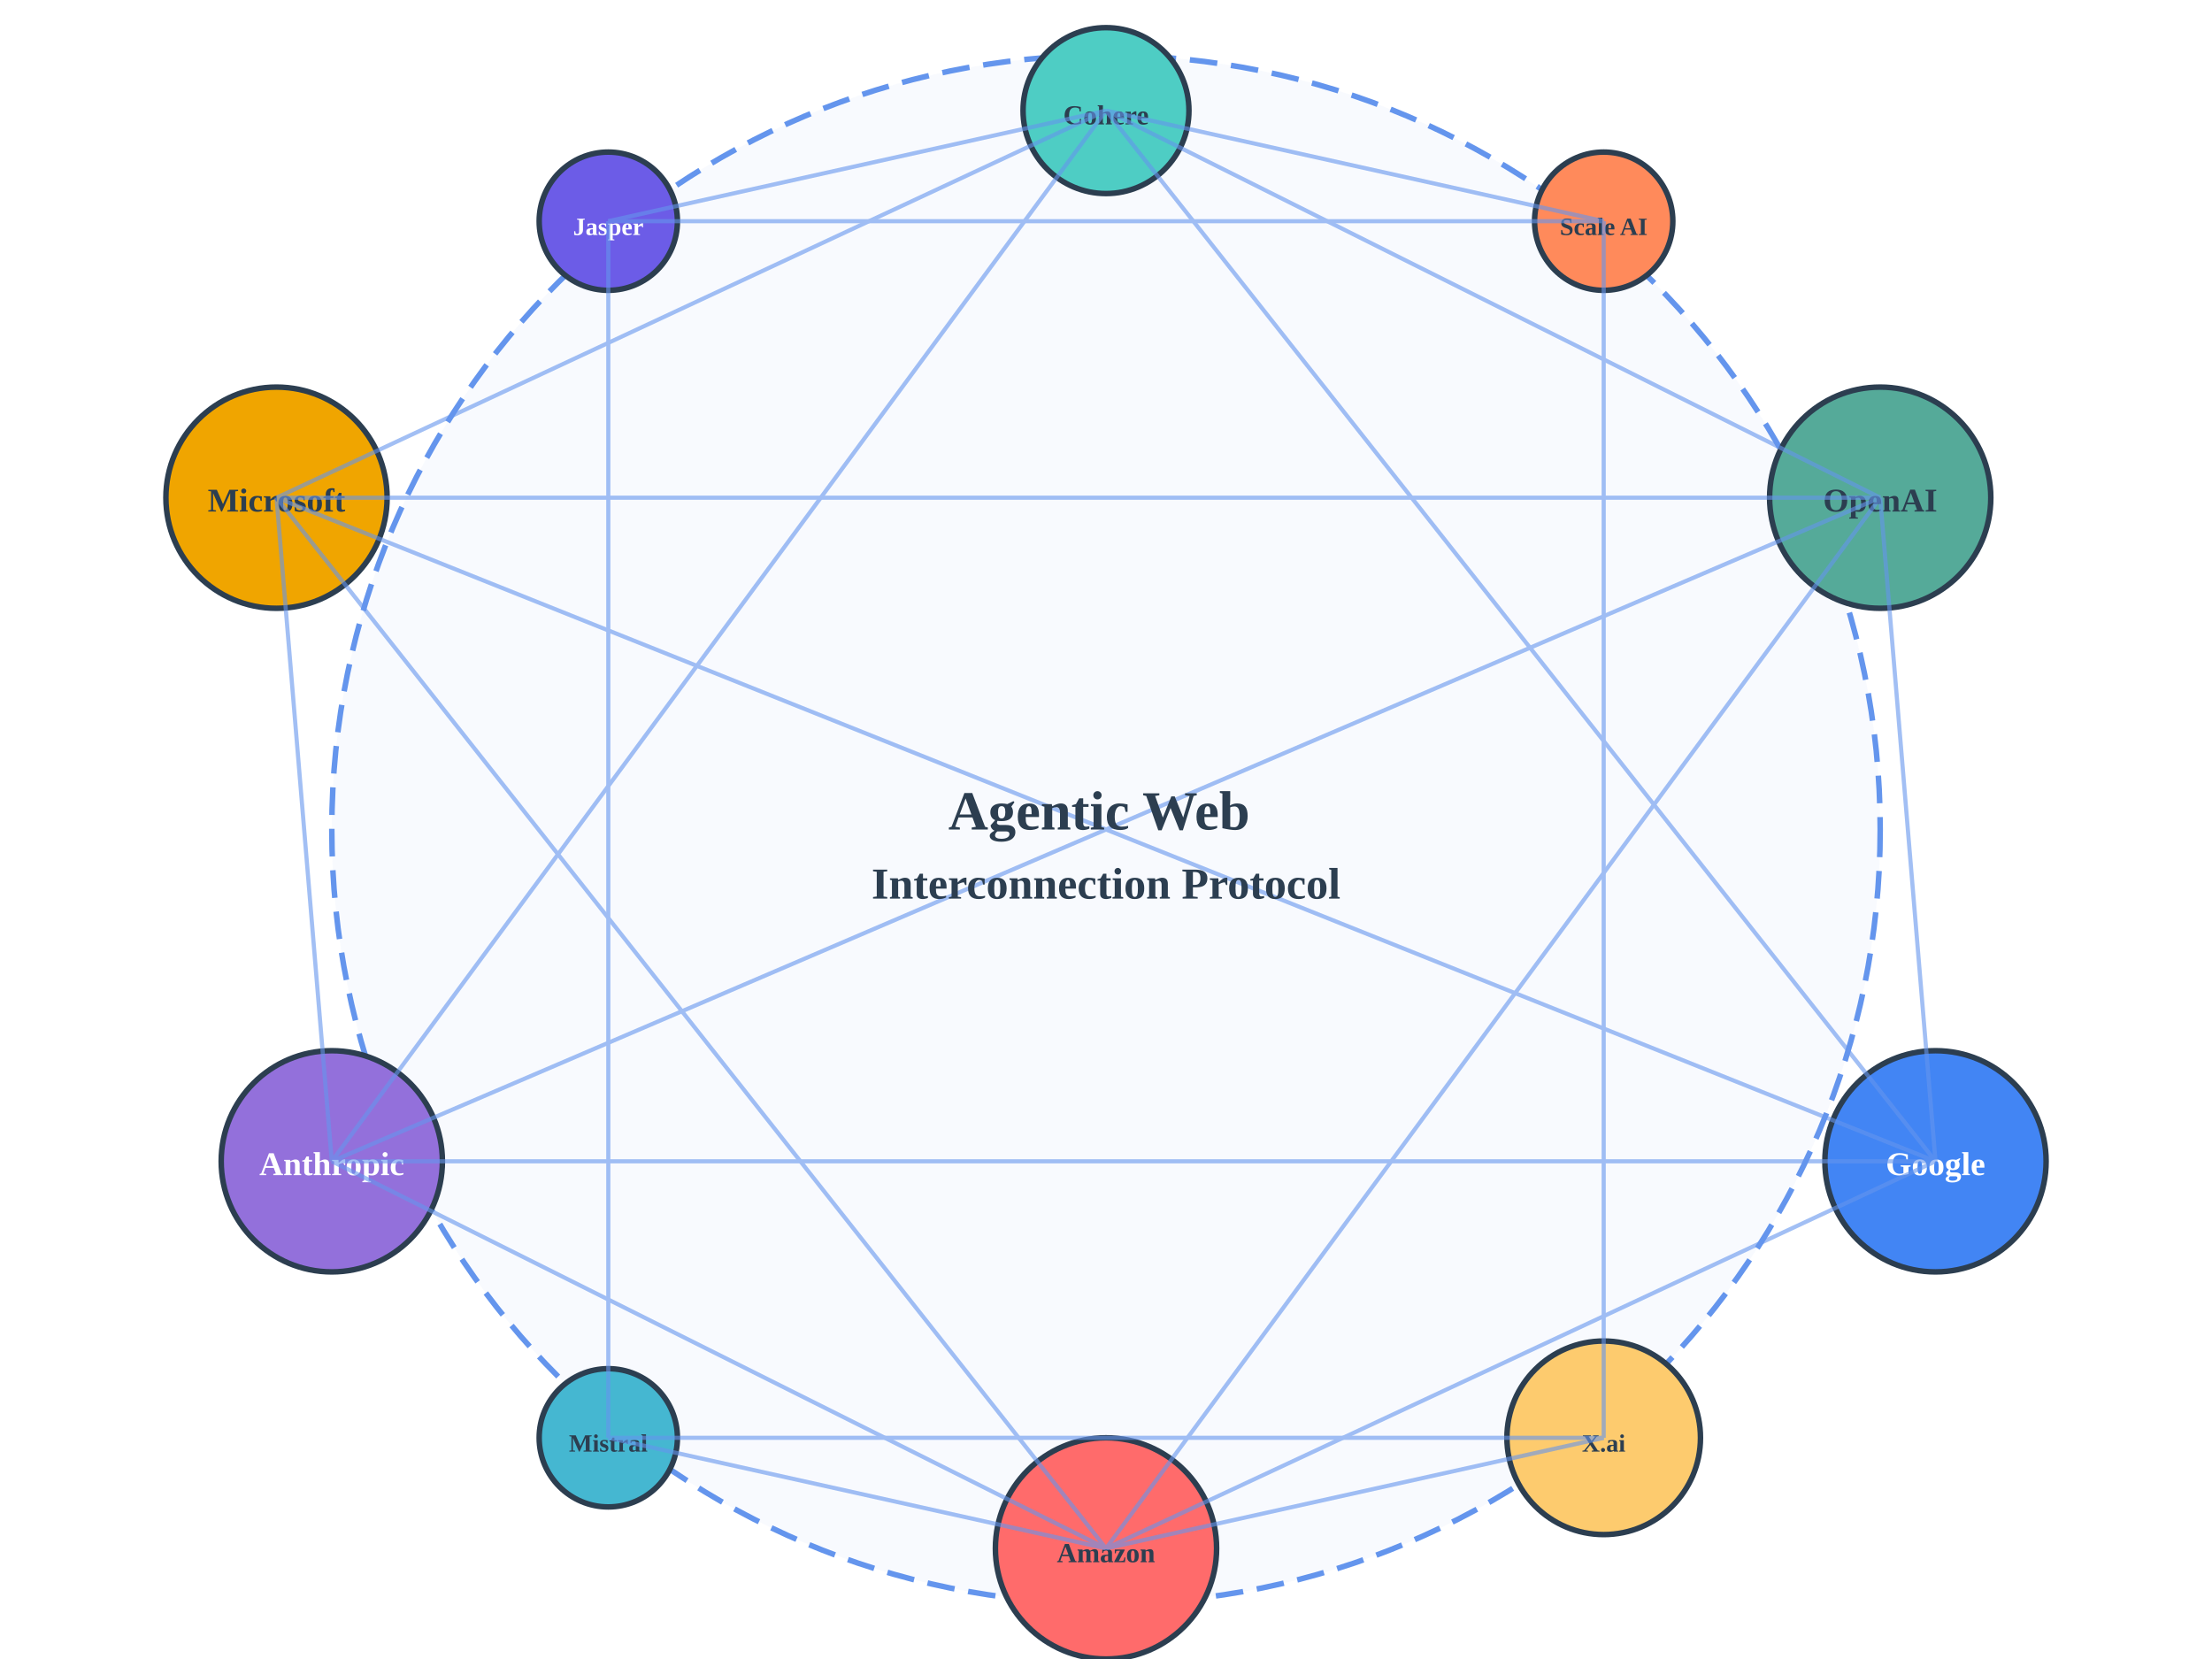
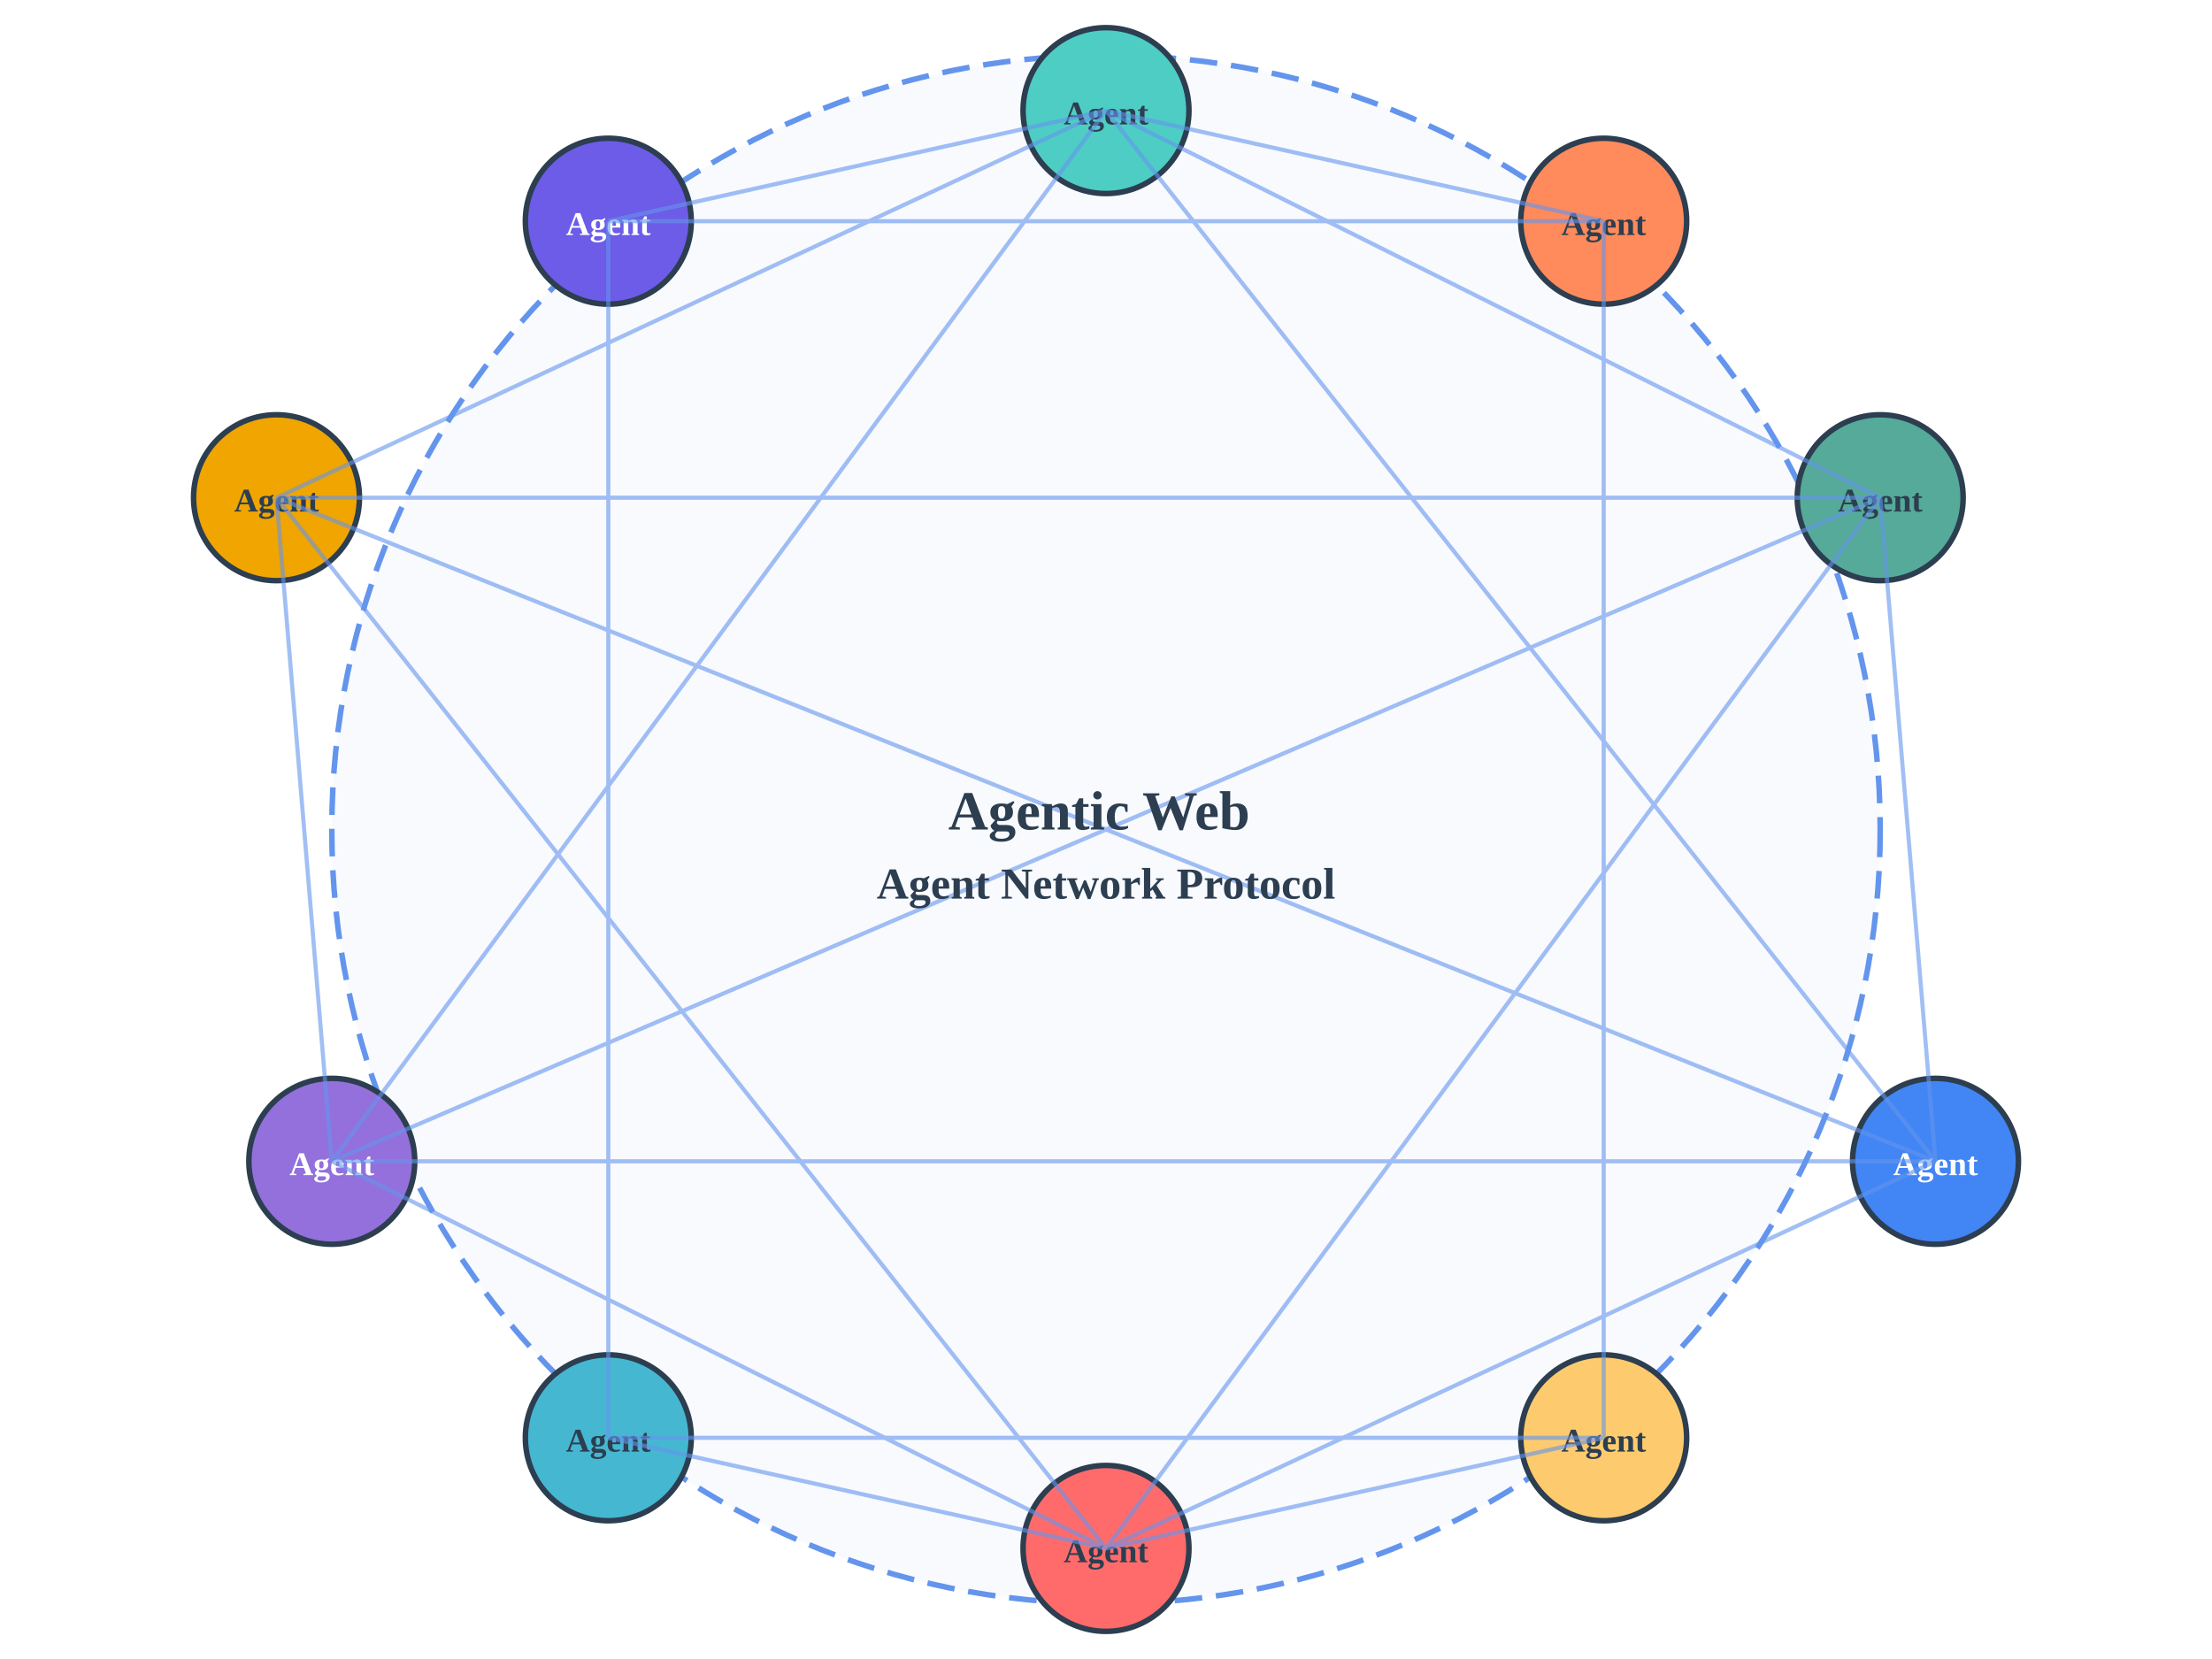
<svg xmlns="http://www.w3.org/2000/svg" viewBox="0 0 800 600">
  <rect width="100%" height="100%" fill="#ffffff" />
  <circle cx="400" cy="300" r="280" fill="rgba(100,149,237,0.05)" stroke="#6495ED" stroke-width="2" stroke-dasharray="10,5" />
  <g>
-     <circle cx="680" cy="180" r="40" fill="#5A9" stroke="#2C3E50" stroke-width="2" />
-     <text x="680" y="180" text-anchor="middle" dy="5" fill="#2C3E50" font-weight="bold">OpenAI</text>
-     <circle cx="700" cy="420" r="40" fill="#4285F4" stroke="#2C3E50" stroke-width="2" />
-     <text x="700" y="420" text-anchor="middle" dy="5" fill="white" font-weight="bold">Google</text>
-     <circle cx="120" cy="420" r="40" fill="#9370DB" stroke="#2C3E50" stroke-width="2" />
-     <text x="120" y="420" text-anchor="middle" dy="5" fill="white" font-weight="bold">Anthropic</text>
-     <circle cx="100" cy="180" r="40" fill="#F0A500" stroke="#2C3E50" stroke-width="2" />
-     <text x="100" y="180" text-anchor="middle" dy="5" fill="#2C3E50" font-weight="bold">Microsoft</text>
-     <circle cx="400" cy="560" r="40" fill="#FF6B6B" stroke="#2C3E50" stroke-width="2" />
-     <text x="400" y="560" text-anchor="middle" dy="5" fill="#2C3E50" font-weight="bold" font-size="10">Amazon</text>
+     <circle cx="680" cy="180" r="30" fill="#5A9" stroke="#2C3E50" stroke-width="2" />
+     <text x="680" y="180" text-anchor="middle" dy="5" fill="#2C3E50" font-weight="bold">Agent</text>
+     <circle cx="700" cy="420" r="30" fill="#4285F4" stroke="#2C3E50" stroke-width="2" />
+     <text x="700" y="420" text-anchor="middle" dy="5" fill="white" font-weight="bold">Agent</text>
+     <circle cx="120" cy="420" r="30" fill="#9370DB" stroke="#2C3E50" stroke-width="2" />
+     <text x="120" y="420" text-anchor="middle" dy="5" fill="white" font-weight="bold">Agent</text>
+     <circle cx="100" cy="180" r="30" fill="#F0A500" stroke="#2C3E50" stroke-width="2" />
+     <text x="100" y="180" text-anchor="middle" dy="5" fill="#2C3E50" font-weight="bold">Agent</text>
+     <circle cx="400" cy="560" r="30" fill="#FF6B6B" stroke="#2C3E50" stroke-width="2" />
+     <text x="400" y="560" text-anchor="middle" dy="5" fill="#2C3E50" font-weight="bold">Agent</text>
    <circle cx="400" cy="40" r="30" fill="#4ECDC4" stroke="#2C3E50" stroke-width="2" />
-     <text x="400" y="40" text-anchor="middle" dy="5" fill="#2C3E50" font-weight="bold" font-size="10">Cohere</text>
-     <circle cx="220" cy="520" r="25" fill="#45B7D1" stroke="#2C3E50" stroke-width="2" />
-     <text x="220" y="520" text-anchor="middle" dy="5" fill="#2C3E50" font-weight="bold" font-size="9">Mistral</text>
-     <circle cx="580" cy="520" r="35" fill="#FDCB6E" stroke="#2C3E50" stroke-width="2" />
-     <text x="580" y="520" text-anchor="middle" dy="5" fill="#2C3E50" font-weight="bold" font-size="9">X.ai</text>
-     <circle cx="220" cy="80" r="25" fill="#6C5CE7" stroke="#2C3E50" stroke-width="2" />
-     <text x="220" y="80" text-anchor="middle" dy="5" fill="white" font-weight="bold" font-size="9">Jasper</text>
-     <circle cx="580" cy="80" r="25" fill="#FF8A5B" stroke="#2C3E50" stroke-width="2" />
-     <text x="580" y="80" text-anchor="middle" dy="5" fill="#2C3E50" font-weight="bold" font-size="9">Scale AI</text>
+     <text x="400" y="40" text-anchor="middle" dy="5" fill="#2C3E50" font-weight="bold">Agent</text>
+     <circle cx="220" cy="520" r="30" fill="#45B7D1" stroke="#2C3E50" stroke-width="2" />
+     <text x="220" y="520" text-anchor="middle" dy="5" fill="#2C3E50" font-weight="bold">Agent</text>
+     <circle cx="580" cy="520" r="30" fill="#FDCB6E" stroke="#2C3E50" stroke-width="2" />
+     <text x="580" y="520" text-anchor="middle" dy="5" fill="#2C3E50" font-weight="bold">Agent</text>
+     <circle cx="220" cy="80" r="30" fill="#6C5CE7" stroke="#2C3E50" stroke-width="2" />
+     <text x="220" y="80" text-anchor="middle" dy="5" fill="white" font-weight="bold">Agent</text>
+     <circle cx="580" cy="80" r="30" fill="#FF8A5B" stroke="#2C3E50" stroke-width="2" />
+     <text x="580" y="80" text-anchor="middle" dy="5" fill="#2C3E50" font-weight="bold">Agent</text>
  </g>
  <g stroke="#6495ED" stroke-width="1.5" opacity="0.6">
    <line x1="680" y1="180" x2="700" y2="420" />
    <line x1="680" y1="180" x2="120" y2="420" />
    <line x1="680" y1="180" x2="100" y2="180" />
    <line x1="700" y1="420" x2="120" y2="420" />
    <line x1="700" y1="420" x2="100" y2="180" />
    <line x1="120" y1="420" x2="100" y2="180" />
    <line x1="220" y1="80" x2="580" y2="80" />
    <line x1="220" y1="80" x2="400" y2="40" />
    <line x1="580" y1="80" x2="400" y2="40" />
    <line x1="220" y1="520" x2="580" y2="520" />
    <line x1="220" y1="520" x2="400" y2="560" />
    <line x1="580" y1="520" x2="400" y2="560" />
    <line x1="220" y1="80" x2="220" y2="520" />
    <line x1="580" y1="80" x2="580" y2="520" />
    <line x1="680" y1="180" x2="400" y2="40" />
    <line x1="680" y1="180" x2="400" y2="560" />
    <line x1="700" y1="420" x2="400" y2="40" />
    <line x1="700" y1="420" x2="400" y2="560" />
    <line x1="120" y1="420" x2="400" y2="40" />
    <line x1="120" y1="420" x2="400" y2="560" />
    <line x1="100" y1="180" x2="400" y2="40" />
    <line x1="100" y1="180" x2="400" y2="560" />
  </g>
  <text x="400" y="300" text-anchor="middle" font-size="20" font-weight="bold" fill="#2C3E50">
    Agentic Web
-     <tspan x="400" dy="25" font-size="16">Interconnection Protocol</tspan>
+     <tspan x="400" dy="25" font-size="16">Agent Network Protocol</tspan>
  </text>
</svg>
